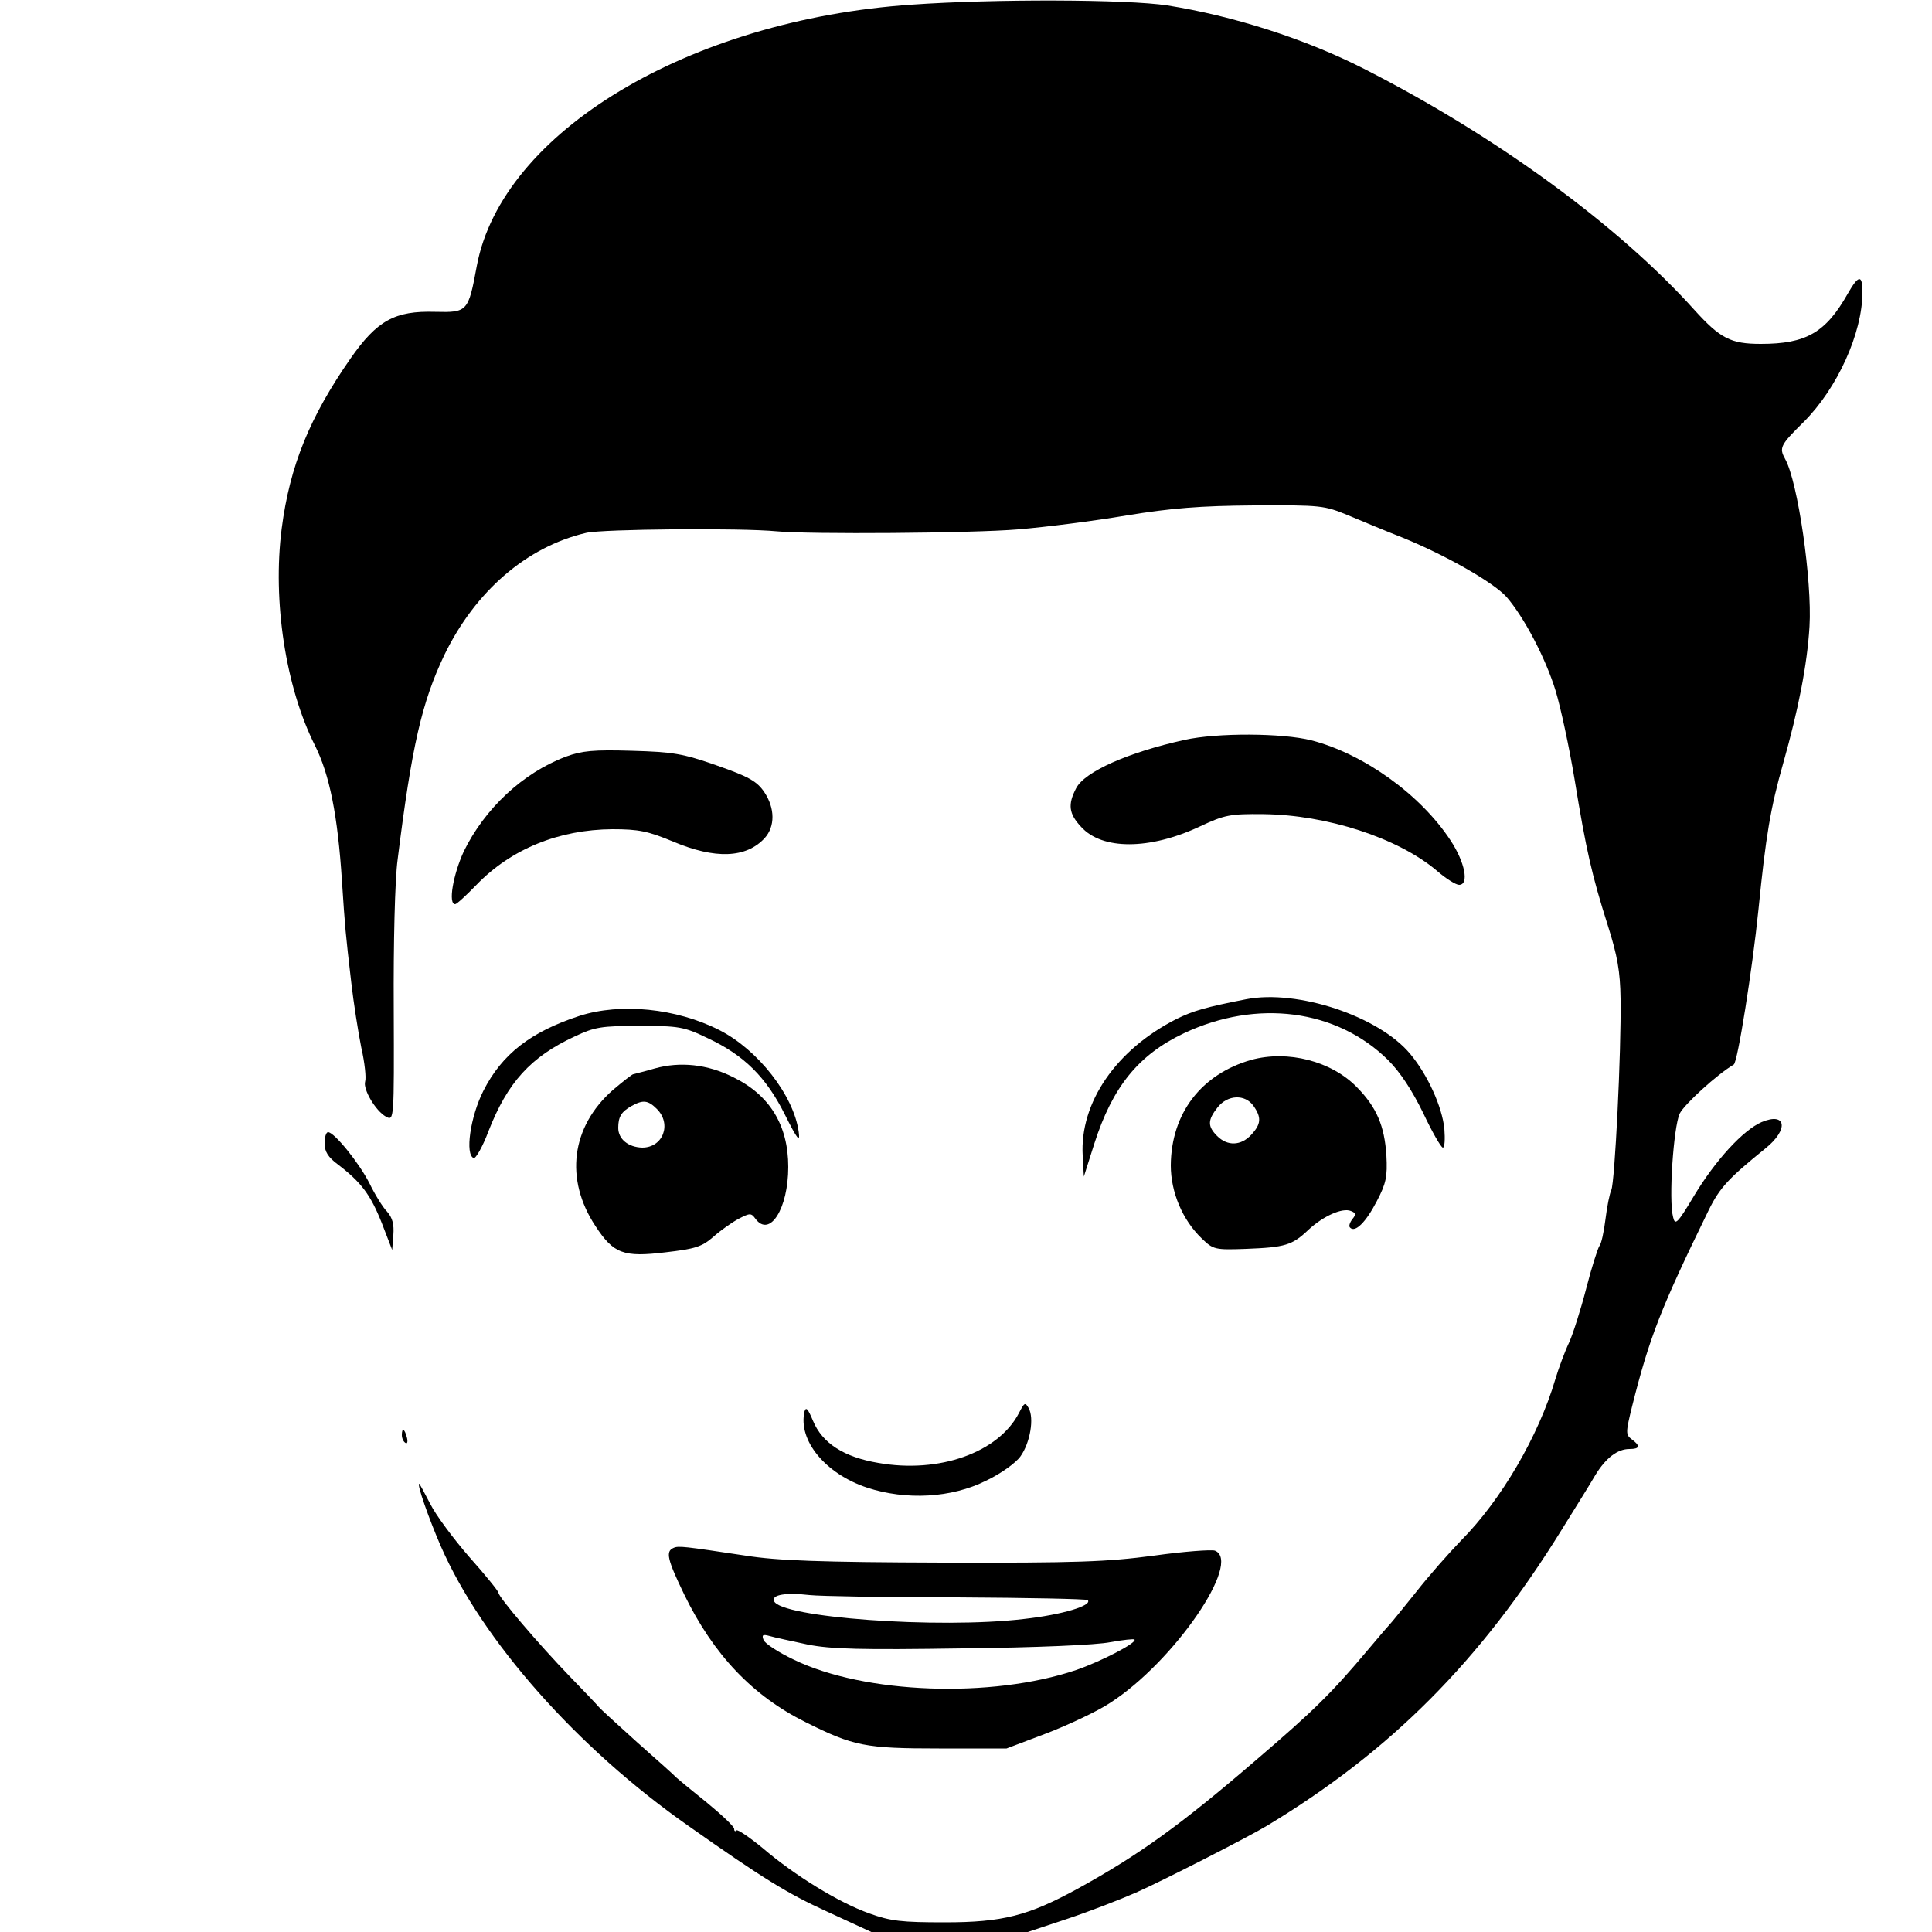
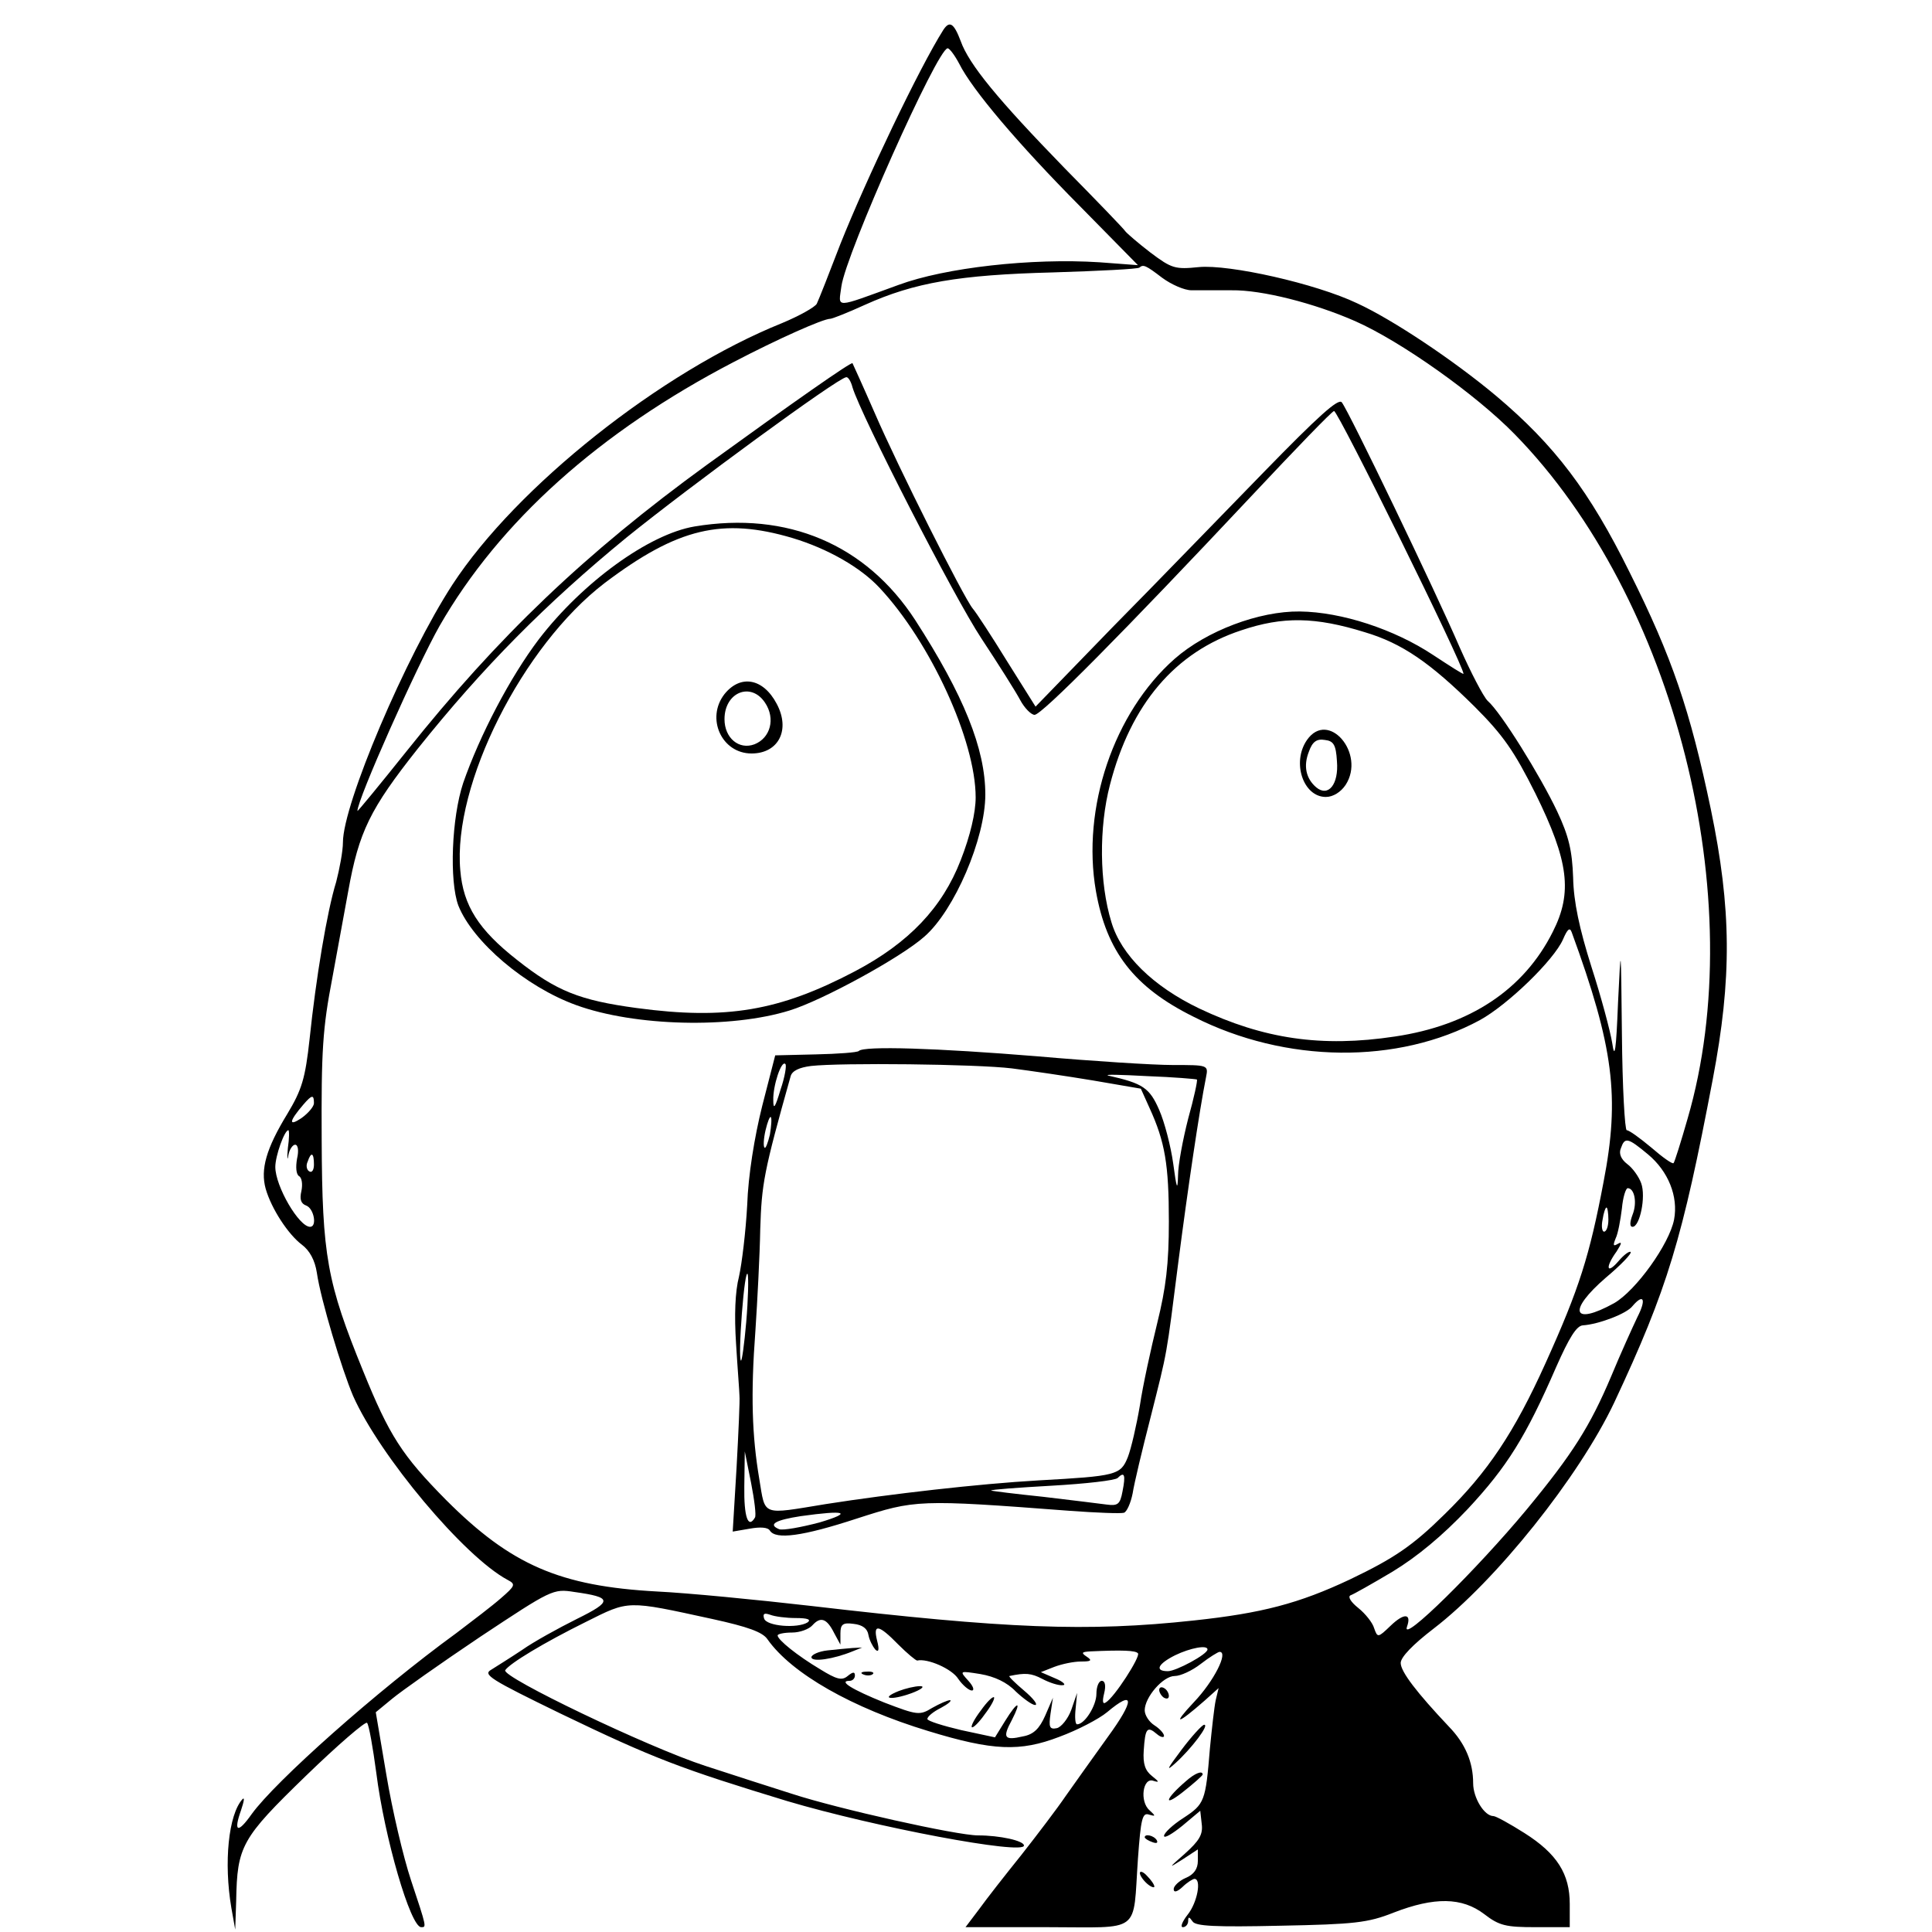
- <svg xmlns="http://www.w3.org/2000/svg" version="1.0" width="500pt" height="500pt" viewBox="0 0 500 500" preserveAspectRatio="xMidYMid meet">
-   <g transform="translate(0,500) scale(0.1,-0.1)" fill="#000000" stroke="none">
-     <path d="M2360 4988 c-577 -39 -1061 -330 -1126 -676 -22 -119 -24 -121 -108 -119 -104 3 -150 -22 -219 -121 -105 -151 -157 -277 -178 -440 -24 -187 10 -410 86 -561 38 -76 59 -181 70 -351 8 -122 9 -133 24 -262 6 -53 18 -129 26 -169 9 -39 13 -79 10 -88 -6 -20 27 -76 54 -91 21 -11 21 -10 20 282 -1 166 3 332 10 383 37 297 63 408 121 530 80 165 213 280 367 316 44 10 400 13 493 4 84 -8 507 -5 625 5 72 6 198 22 280 36 116 19 191 25 330 26 175 1 182 0 245 -26 36 -15 98 -41 139 -57 111 -45 236 -116 270 -154 45 -52 101 -158 127 -243 13 -43 35 -145 49 -229 30 -184 45 -249 86 -378 25 -79 32 -119 33 -190 2 -138 -15 -477 -24 -495 -4 -8 -11 -42 -15 -75 -4 -33 -11 -65 -16 -70 -4 -6 -20 -55 -34 -110 -14 -54 -34 -117 -44 -139 -11 -23 -27 -66 -36 -96 -43 -146 -140 -312 -243 -416 -32 -33 -85 -93 -117 -134 -33 -41 -62 -77 -65 -80 -3 -3 -30 -34 -60 -70 -94 -112 -141 -158 -287 -283 -195 -168 -304 -247 -464 -335 -128 -70 -194 -87 -344 -87 -111 0 -140 3 -195 23 -79 28 -193 98 -276 169 -34 28 -65 49 -68 46 -3 -4 -6 -2 -6 4 0 6 -33 37 -72 69 -40 32 -75 61 -78 64 -3 4 -48 44 -100 90 -52 47 -97 88 -100 92 -3 4 -37 40 -76 80 -81 84 -184 205 -184 216 0 4 -34 46 -75 92 -41 47 -87 109 -101 137 -15 29 -28 53 -29 53 -7 0 26 -93 56 -162 107 -244 353 -522 640 -723 193 -136 256 -175 359 -222 l115 -53 202 0 203 0 102 34 c57 19 137 50 178 68 66 29 293 145 339 173 320 193 552 426 762 765 36 58 76 122 88 143 27 44 57 67 88 67 27 0 29 8 6 25 -16 12 -16 17 1 86 45 179 74 253 198 507 29 59 52 83 147 160 61 49 54 95 -10 68 -48 -21 -119 -98 -175 -191 -43 -72 -49 -77 -54 -55 -12 44 1 233 17 268 12 24 96 101 140 127 10 6 48 245 64 402 19 190 31 262 64 378 39 138 62 254 68 354 7 117 -30 374 -63 433 -16 29 -13 36 48 96 87 87 152 230 152 336 0 46 -10 45 -38 -4 -57 -101 -108 -130 -225 -130 -78 0 -105 14 -172 88 -196 218 -513 450 -855 624 -153 78 -339 137 -509 164 -105 16 -449 17 -661 2z" />
-     <path d="M3065 3085 c-145 -32 -258 -82 -280 -125 -22 -42 -19 -66 13 -100 54 -60 177 -60 307 1 64 30 78 33 165 32 164 -2 347 -61 448 -146 24 -21 50 -37 58 -37 27 0 15 59 -22 115 -78 119 -225 224 -360 259 -75 19 -244 20 -329 1z" />
-     <path d="M1465 3042 c-112 -42 -211 -135 -265 -246 -27 -59 -41 -136 -22 -136 4 0 29 23 55 50 90 93 213 143 352 144 68 0 92 -5 157 -32 109 -46 189 -43 237 9 27 30 27 77 -1 119 -19 28 -40 40 -123 69 -88 31 -114 35 -220 38 -99 3 -129 0 -170 -15z" />
-     <path d="M3225 2414 c-107 -21 -137 -30 -180 -51 -156 -79 -251 -216 -243 -354 l3 -54 27 85 c47 147 114 230 232 286 189 89 395 62 528 -69 32 -32 62 -78 91 -137 23 -49 46 -89 51 -90 5 0 6 22 4 49 -6 57 -43 139 -88 193 -81 98 -292 168 -425 142z" />
-     <path d="M1500 2371 c-126 -41 -201 -99 -249 -194 -34 -67 -48 -166 -25 -174 5 -2 23 29 38 69 49 126 109 193 224 246 51 24 68 27 167 27 102 0 115 -2 177 -32 94 -44 151 -101 199 -197 33 -66 40 -74 36 -45 -13 94 -105 212 -205 263 -112 57 -256 71 -362 37z" />
-     <path d="M3238 2257 c-129 -37 -207 -138 -208 -273 0 -69 30 -141 80 -189 30 -29 34 -30 116 -27 100 4 118 9 161 50 38 35 87 57 109 48 13 -5 14 -9 4 -21 -7 -9 -10 -19 -6 -22 13 -14 41 14 69 68 24 46 28 63 25 119 -5 76 -25 124 -76 176 -66 68 -179 97 -274 71z m6 -119 c21 -30 20 -47 -6 -75 -26 -28 -61 -30 -88 -3 -25 25 -25 41 1 74 26 33 71 35 93 4z" />
-     <path d="M1695 2235 c-27 -8 -53 -14 -56 -15 -3 0 -27 -19 -53 -41 -108 -95 -125 -231 -45 -352 47 -72 73 -81 181 -68 77 9 94 14 124 40 19 17 49 38 66 47 29 15 32 15 43 0 37 -50 85 26 85 134 0 108 -48 186 -142 232 -67 34 -138 41 -203 23z m5 -105 c39 -39 16 -100 -38 -100 -36 1 -62 22 -62 51 0 29 8 42 35 57 29 16 42 15 65 -8z" />
-     <path d="M840 2041 c0 -21 9 -36 35 -55 60 -46 84 -78 113 -151 l27 -70 3 39 c2 27 -2 44 -16 60 -11 11 -32 45 -46 74 -27 53 -91 132 -107 132 -5 0 -9 -13 -9 -29z" />
-     <path d="M2637 1343 c-53 -102 -206 -157 -364 -129 -89 15 -145 51 -169 109 -13 31 -18 37 -22 24 -17 -75 54 -161 162 -197 101 -33 218 -27 308 18 38 18 77 46 89 63 25 35 36 99 21 125 -9 16 -11 14 -25 -13z" />
-     <path d="M1040 1286 c0 -8 4 -17 9 -20 5 -4 7 3 4 14 -6 23 -13 26 -13 6z" />
-     <path d="M1743 994 c-21 -9 -16 -30 28 -121 76 -156 177 -262 314 -330 124 -62 154 -68 345 -68 l175 0 103 39 c57 22 132 57 165 79 165 106 343 366 271 394 -9 3 -80 -2 -158 -13 -121 -16 -198 -19 -546 -18 -316 1 -428 5 -510 18 -160 24 -174 26 -187 20z m734 -128 c182 -1 334 -4 338 -7 13 -14 -66 -38 -166 -49 -221 -26 -632 4 -646 47 -6 16 32 22 92 15 28 -3 199 -6 382 -6z m-387 -122 c60 -12 139 -14 400 -10 192 2 349 9 383 16 33 6 61 9 63 7 8 -8 -87 -57 -151 -79 -219 -74 -548 -62 -731 27 -40 19 -75 42 -78 51 -5 13 -2 15 16 10 13 -4 57 -13 98 -22z" />
+ <svg xmlns="http://www.w3.org/2000/svg" version="1.0" width="400pt" height="400pt" viewBox="0 0 400 400" preserveAspectRatio="xMidYMid meet">
+   <g transform="translate(0,400) scale(0.1,-0.1)" fill="#000000" stroke="none">
+     <path d="M1953 3938 c-50 -79 -160 -310 -213 -443 -23 -60 -45 -116 -49 -124 -4 -7 -36 -25 -72 -40 -251 -101 -550 -339 -682 -541 -97 -149 -227 -455 -227 -534 0 -18 -7 -55 -14 -82 -19 -61 -42 -200 -55 -325 -9 -82 -16 -105 -46 -155 -44 -72 -56 -115 -45 -155 12 -42 47 -95 75 -116 16 -12 27 -32 31 -58 8 -56 52 -201 75 -255 55 -124 230 -333 320 -381 17 -9 16 -12 -14 -38 -17 -15 -59 -47 -92 -72 -165 -120 -375 -307 -424 -375 -29 -41 -38 -37 -22 8 6 18 8 28 3 23 -29 -32 -39 -131 -23 -225 l8 -45 2 60 c2 113 11 129 144 258 66 64 124 114 127 110 4 -5 12 -51 19 -103 17 -135 71 -320 93 -320 11 0 12 -2 -21 97 -16 48 -39 146 -51 218 l-22 130 34 28 c18 15 100 73 182 128 148 98 151 100 195 93 79 -11 80 -19 5 -56 -38 -19 -89 -47 -113 -64 -24 -16 -53 -34 -64 -41 -18 -10 -2 -20 144 -91 193 -93 249 -114 469 -181 182 -54 490 -112 490 -92 0 10 -50 21 -95 21 -44 0 -290 55 -385 86 -41 13 -122 39 -180 58 -117 38 -422 184 -414 198 9 14 80 57 167 100 90 45 83 45 262 6 73 -16 104 -27 114 -42 50 -71 175 -142 333 -190 134 -41 190 -43 271 -12 38 14 82 37 99 51 57 48 58 26 1 -52 -31 -43 -70 -98 -87 -122 -17 -25 -58 -79 -91 -121 -33 -41 -73 -92 -88 -113 l-28 -37 169 0 c198 0 177 -16 188 142 6 82 9 96 23 91 14 -4 14 -3 1 9 -21 18 -14 69 8 61 13 -4 12 -2 -3 10 -14 11 -19 25 -17 53 3 46 7 51 27 34 8 -7 15 -8 15 -4 0 5 -9 15 -20 22 -11 7 -20 21 -20 31 0 27 38 71 62 71 12 0 36 11 54 25 18 14 36 25 39 25 19 0 -12 -61 -53 -104 -46 -49 -35 -47 22 3 l29 26 -6 -25 c-3 -14 -8 -59 -12 -100 -9 -110 -11 -115 -55 -144 -22 -14 -40 -31 -40 -37 0 -6 17 4 38 21 l37 31 3 -27 c3 -22 -5 -35 -35 -62 -34 -30 -35 -31 -5 -12 l32 21 0 -24 c0 -16 -8 -28 -25 -35 -14 -6 -25 -17 -25 -23 0 -8 7 -6 18 4 10 10 22 17 25 17 15 0 6 -49 -14 -74 -11 -14 -16 -26 -10 -26 6 0 11 6 11 13 0 9 2 9 9 -1 6 -10 47 -12 182 -9 153 3 181 6 234 27 85 33 142 32 188 -3 31 -24 45 -27 106 -27 l71 0 0 48 c0 62 -26 104 -94 147 -30 19 -59 35 -64 35 -19 0 -42 38 -42 68 0 43 -16 82 -50 117 -67 71 -100 114 -100 132 0 12 25 38 68 71 129 99 301 314 374 468 111 237 141 338 204 669 40 210 39 353 -4 560 -43 205 -80 314 -168 490 -83 168 -155 263 -276 365 -87 73 -214 158 -288 192 -86 41 -265 81 -328 75 -49 -5 -56 -3 -100 30 -26 20 -49 40 -52 44 -3 5 -60 64 -126 131 -139 143 -198 215 -215 263 -14 37 -23 43 -36 23z m33 -70 c27 -54 122 -166 250 -295 l120 -122 -80 6 c-140 9 -319 -11 -416 -47 -135 -49 -124 -49 -118 -3 9 67 199 493 220 493 4 0 15 -15 24 -32z m420 -443 c19 -14 46 -26 61 -26 16 0 53 0 83 0 63 1 172 -27 256 -64 95 -42 250 -152 330 -234 332 -339 490 -964 358 -1417 -14 -49 -27 -90 -29 -92 -2 -3 -23 12 -46 32 -24 20 -46 36 -51 36 -4 0 -9 89 -10 198 -2 189 -2 192 -8 67 -4 -101 -7 -120 -12 -85 -4 25 -23 96 -43 158 -25 79 -37 135 -38 185 -2 56 -9 86 -33 137 -35 74 -117 206 -144 229 -9 9 -35 59 -58 111 -50 116 -230 490 -244 507 -7 9 -49 -29 -161 -144 -84 -86 -224 -231 -313 -321 l-160 -165 -59 94 c-32 52 -64 101 -71 109 -19 23 -155 294 -203 405 -24 55 -45 101 -46 103 -3 3 -120 -79 -301 -210 -252 -183 -433 -356 -622 -593 -56 -70 -102 -126 -102 -124 0 24 123 300 170 383 124 216 331 402 610 547 90 47 184 89 199 89 4 0 37 13 72 29 102 46 195 62 389 67 96 3 176 7 179 10 8 7 13 5 47 -21z m-641 -227 c18 -59 210 -434 267 -520 35 -53 71 -110 80 -127 9 -17 23 -31 30 -31 15 0 185 172 448 452 91 97 168 177 172 177 8 1 268 -526 268 -544 0 -2 -28 16 -63 39 -80 53 -189 89 -276 90 -84 1 -193 -40 -259 -98 -126 -111 -193 -309 -163 -481 22 -125 79 -199 202 -260 191 -97 423 -99 593 -7 58 32 153 124 172 167 9 21 14 26 18 15 87 -238 100 -341 66 -517 -29 -153 -50 -220 -120 -375 -65 -144 -120 -226 -209 -313 -66 -65 -104 -91 -196 -135 -106 -50 -183 -70 -323 -85 -221 -24 -389 -17 -792 30 -113 13 -257 27 -320 30 -201 11 -302 55 -436 189 -92 93 -118 134 -172 267 -75 184 -85 238 -86 479 -1 185 2 231 22 335 12 66 27 147 33 180 22 123 45 170 144 295 135 169 266 301 432 437 131 106 438 331 455 332 4 1 10 -9 13 -21z m1061 -507 c77 -23 135 -63 227 -154 59 -59 82 -92 126 -180 69 -140 77 -205 36 -286 -60 -120 -172 -194 -327 -217 -152 -23 -272 -5 -405 58 -96 46 -162 111 -182 179 -25 81 -26 196 -3 284 43 167 135 275 272 320 86 29 153 28 256 -4z m-2176 -975 c0 -7 -12 -21 -26 -31 -27 -18 -26 -7 4 28 18 21 22 21 22 3z m-54 -93 c-2 -21 -1 -28 1 -15 2 12 9 22 14 22 6 0 8 -12 4 -29 -3 -17 -2 -32 4 -36 6 -3 8 -17 5 -31 -4 -17 -1 -26 10 -30 16 -6 23 -44 8 -44 -23 0 -72 84 -72 124 0 23 19 76 27 76 2 0 2 -17 -1 -37z m2816 -13 c42 -35 63 -87 54 -135 -10 -51 -79 -147 -124 -173 -87 -48 -97 -16 -17 53 31 26 54 50 51 53 -3 2 -14 -6 -25 -19 -25 -29 -28 -13 -4 20 10 16 12 21 3 16 -10 -6 -11 -4 -5 11 5 10 10 38 13 62 2 23 8 42 12 42 14 0 20 -30 10 -55 -6 -16 -6 -25 0 -25 15 0 28 62 18 90 -5 14 -18 32 -29 40 -13 10 -18 22 -13 33 8 23 14 22 56 -13z m-2762 -21 c0 -11 -4 -18 -10 -14 -5 3 -7 12 -3 20 7 21 13 19 13 -6z m2680 -114 c0 -14 -4 -25 -9 -25 -4 0 -6 11 -3 25 2 14 6 25 8 25 2 0 4 -11 4 -25z m60 -202 c-10 -21 -35 -76 -54 -122 -44 -104 -80 -161 -175 -276 -103 -124 -261 -280 -248 -243 10 28 -6 29 -34 2 -26 -25 -27 -25 -34 -5 -3 11 -18 30 -33 42 -15 12 -22 23 -16 26 6 2 45 24 87 49 51 31 103 74 156 130 81 87 120 149 183 294 27 61 42 85 55 86 32 2 91 24 103 40 23 27 29 14 10 -23z m-1742 -623 c24 0 32 -3 24 -9 -21 -13 -85 -8 -90 8 -3 10 0 12 12 8 10 -4 34 -7 54 -7z m79 -31 l13 -24 0 23 c0 19 5 23 27 20 19 -2 29 -10 31 -23 2 -11 9 -24 14 -30 7 -7 9 -1 4 18 -9 36 3 34 44 -8 18 -18 36 -33 39 -33 21 5 72 -17 85 -38 9 -13 22 -24 28 -24 6 0 3 9 -7 20 -19 21 -19 21 25 14 29 -5 55 -17 73 -36 16 -15 34 -28 40 -28 7 0 -4 14 -23 30 -19 16 -33 30 -30 30 33 7 45 6 68 -6 15 -8 34 -14 42 -13 8 0 2 7 -15 14 l-30 13 28 11 c16 6 40 11 55 11 21 0 24 2 12 10 -12 8 -11 10 8 11 66 3 93 2 98 -4 6 -6 -49 -92 -67 -102 -6 -4 -7 3 -3 19 4 16 2 26 -5 26 -6 0 -11 -12 -11 -27 0 -24 -24 -63 -40 -63 -4 0 -5 15 -3 33 l3 32 -12 -35 c-7 -19 -21 -36 -30 -38 -15 -3 -17 2 -13 30 l5 33 -16 -37 c-12 -27 -24 -39 -46 -43 -39 -9 -43 -3 -23 34 21 41 12 40 -14 -2 l-21 -34 -70 15 c-38 9 -70 19 -70 23 0 5 12 15 28 23 15 8 23 15 19 16 -5 0 -21 -7 -37 -16 -26 -16 -31 -15 -99 11 -67 27 -96 45 -72 45 6 0 11 5 11 11 0 8 -4 8 -15 -1 -12 -10 -23 -7 -57 14 -47 28 -88 61 -88 70 0 3 13 6 30 6 16 0 35 7 42 15 17 19 30 14 45 -16z m773 -34 c0 -10 -65 -45 -82 -45 -28 0 -21 15 15 33 31 15 67 22 67 12z" />
+     <path d="M1438 2910 c-95 -16 -232 -116 -322 -233 -60 -79 -123 -200 -157 -298 -24 -72 -29 -203 -10 -254 30 -75 139 -168 244 -206 121 -44 320 -49 442 -11 68 21 231 110 279 153 62 54 126 203 126 294 0 95 -45 206 -145 361 -102 157 -265 226 -457 194z m203 -24 c73 -22 141 -61 180 -103 105 -112 199 -316 199 -434 0 -31 -11 -79 -31 -130 -38 -98 -107 -171 -219 -230 -156 -82 -266 -101 -452 -76 -118 16 -166 35 -248 100 -79 62 -111 112 -117 185 -16 178 129 465 299 595 151 114 244 136 389 93z" />
+     <path d="M1500 2563 c-39 -50 -6 -123 56 -123 56 0 81 49 52 103 -28 53 -75 61 -108 20z m84 -18 c22 -33 11 -73 -22 -86 -32 -12 -62 13 -62 52 0 56 55 78 84 34z" />
+     <path d="M1778 1824 c-3 -3 -43 -6 -89 -7 l-84 -2 -27 -105 c-16 -64 -29 -144 -31 -205 -3 -55 -11 -121 -17 -148 -8 -31 -10 -80 -6 -140 3 -50 7 -99 7 -107 1 -8 -2 -75 -6 -148 l-8 -133 35 6 c22 4 38 3 42 -4 12 -19 67 -12 180 25 121 39 126 40 441 16 55 -4 105 -6 112 -4 6 2 14 20 18 40 3 20 20 91 37 157 36 143 32 121 58 325 19 147 43 310 57 380 5 25 4 25 -69 25 -40 0 -166 8 -280 18 -208 17 -360 22 -370 11z m-162 -80 c-11 -37 -15 -43 -15 -22 -1 30 17 84 25 75 3 -2 -1 -27 -10 -53z m479 44 c39 -5 114 -16 168 -25 l99 -17 18 -40 c32 -70 40 -117 40 -235 0 -88 -6 -137 -24 -210 -13 -53 -30 -130 -36 -171 -7 -41 -18 -89 -25 -107 -15 -37 -23 -39 -185 -48 -123 -7 -306 -28 -440 -49 -135 -22 -125 -26 -138 52 -15 89 -18 174 -8 307 4 61 9 155 10 210 3 94 7 118 63 317 3 11 18 18 42 21 62 7 342 4 416 -5z m383 -23 c2 -1 -6 -38 -18 -81 -11 -43 -21 -96 -21 -118 -1 -33 -3 -27 -10 25 -5 36 -18 86 -29 111 -20 46 -34 55 -105 71 -11 3 25 2 80 -1 55 -2 101 -6 103 -7z m-884 -114 c-4 -17 -9 -30 -11 -27 -3 2 -2 19 2 36 4 17 9 30 11 27 2 -2 1 -18 -2 -36z m-49 -388 c-4 -46 -9 -82 -11 -80 -3 3 -2 47 2 98 4 52 9 88 12 81 2 -8 1 -52 -3 -99z m18 -405 c-14 -24 -23 1 -22 65 l1 72 13 -65 c7 -36 11 -68 8 -72z m761 54 c-5 -27 -10 -30 -33 -27 -14 2 -73 9 -131 16 -58 6 -106 12 -108 13 -1 2 55 6 125 10 71 4 132 11 137 16 14 14 17 7 10 -28z m-627 -64 c-38 -10 -76 -17 -84 -14 -24 10 -7 19 45 27 93 13 109 8 39 -13z" />
+     <path d="M2706 2468 c-32 -46 -8 -118 39 -118 15 0 31 10 41 25 42 65 -36 156 -80 93z m62 -44 c4 -48 -18 -75 -43 -54 -21 18 -27 44 -15 74 7 20 16 27 33 24 18 -2 23 -10 25 -44z" />
+     <path d="M1713 583 c-18 -2 -33 -9 -33 -14 0 -11 46 -4 85 12 l20 8 -20 -1 c-11 -1 -35 -3 -52 -5z" />
+     <path d="M1788 533 c7 -3 16 -2 19 1 4 3 -2 6 -13 5 -11 0 -14 -3 -6 -6z" />
+     <path d="M1861 499 c-40 -16 -17 -20 25 -5 22 8 30 15 19 15 -11 0 -31 -5 -44 -10z" />
+     <path d="M2031 459 c-13 -17 -21 -32 -19 -35 3 -2 15 10 27 27 13 17 21 32 19 35 -3 2 -15 -10 -27 -27z" />
+     <path d="M2400 501 c0 -5 5 -13 10 -16 6 -3 10 -2 10 4 0 5 -4 13 -10 16 -5 3 -10 2 -10 -4z" />
+     <path d="M2446 377 c-30 -40 -33 -46 -12 -27 33 30 71 80 59 79 -4 0 -26 -24 -47 -52z" />
+     <path d="M2455 312 c-42 -36 -48 -55 -7 -23 23 18 42 35 42 37 0 9 -16 3 -35 -14z" />
+     <path d="M2370 196 c0 -2 7 -7 16 -10 8 -3 12 -2 9 4 -6 10 -25 14 -25 6z" />
+     <path d="M2360 122 c0 -5 7 -15 15 -22 8 -7 15 -9 15 -6 0 4 -7 14 -15 22 -8 9 -15 11 -15 6z" />
  </g>
</svg>
